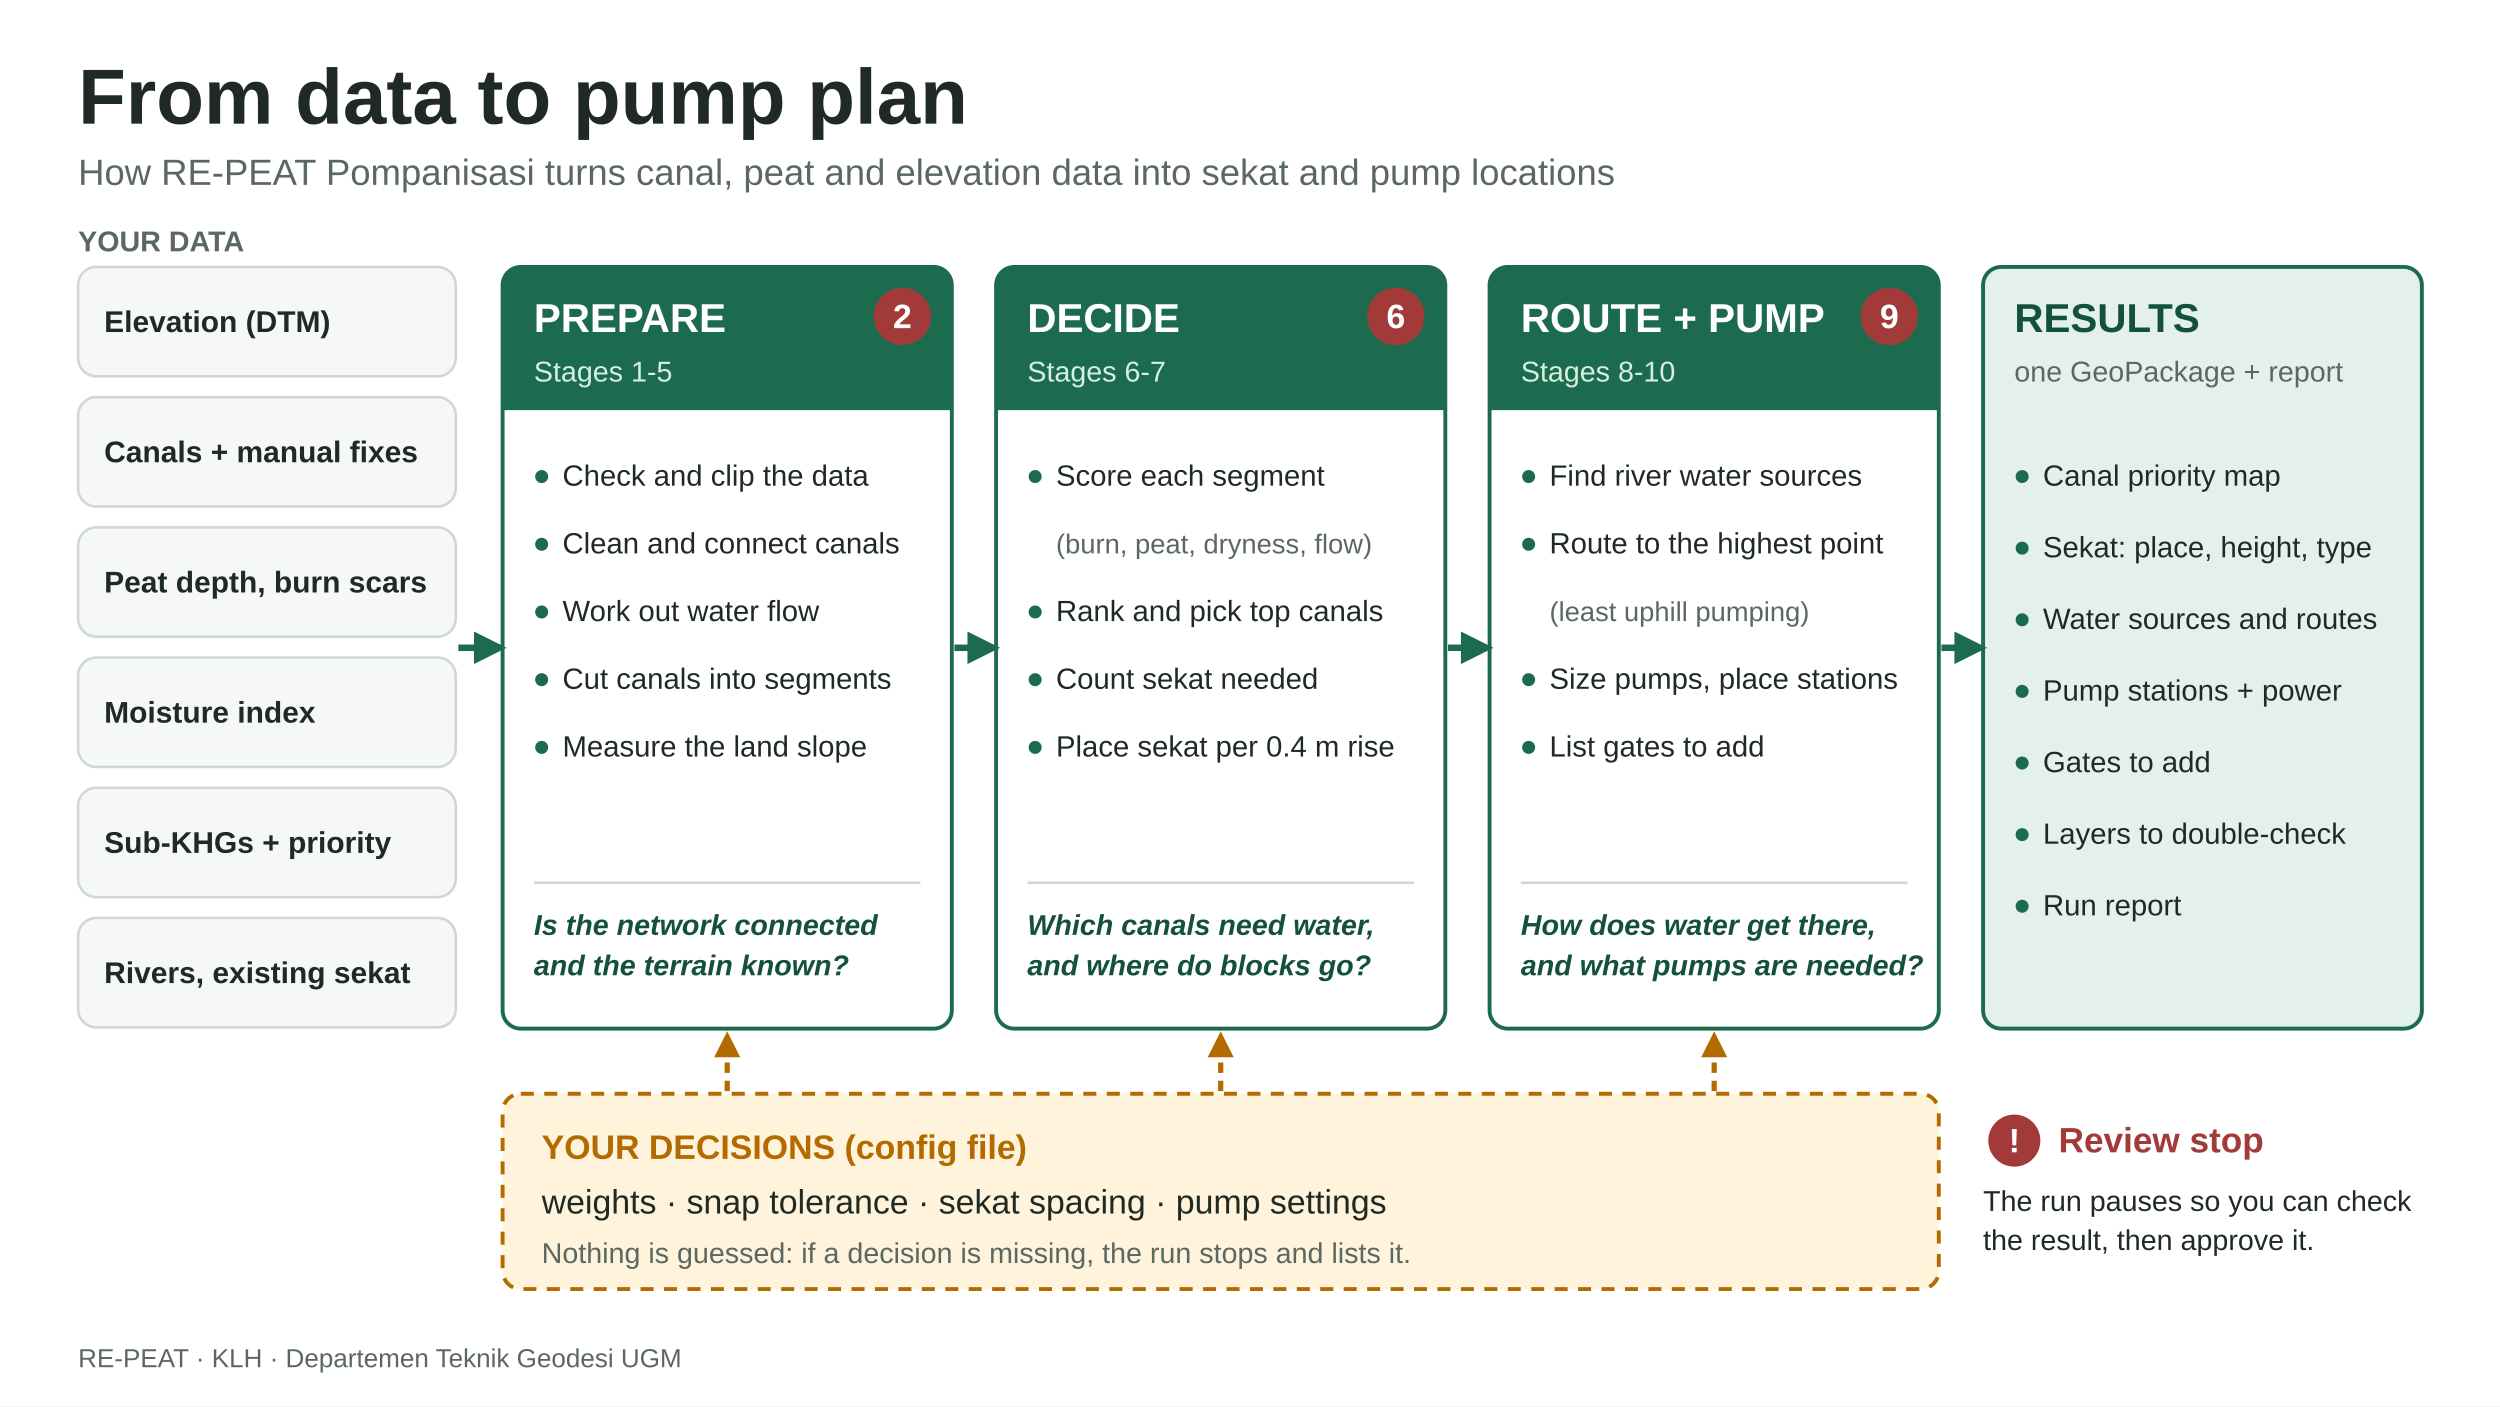
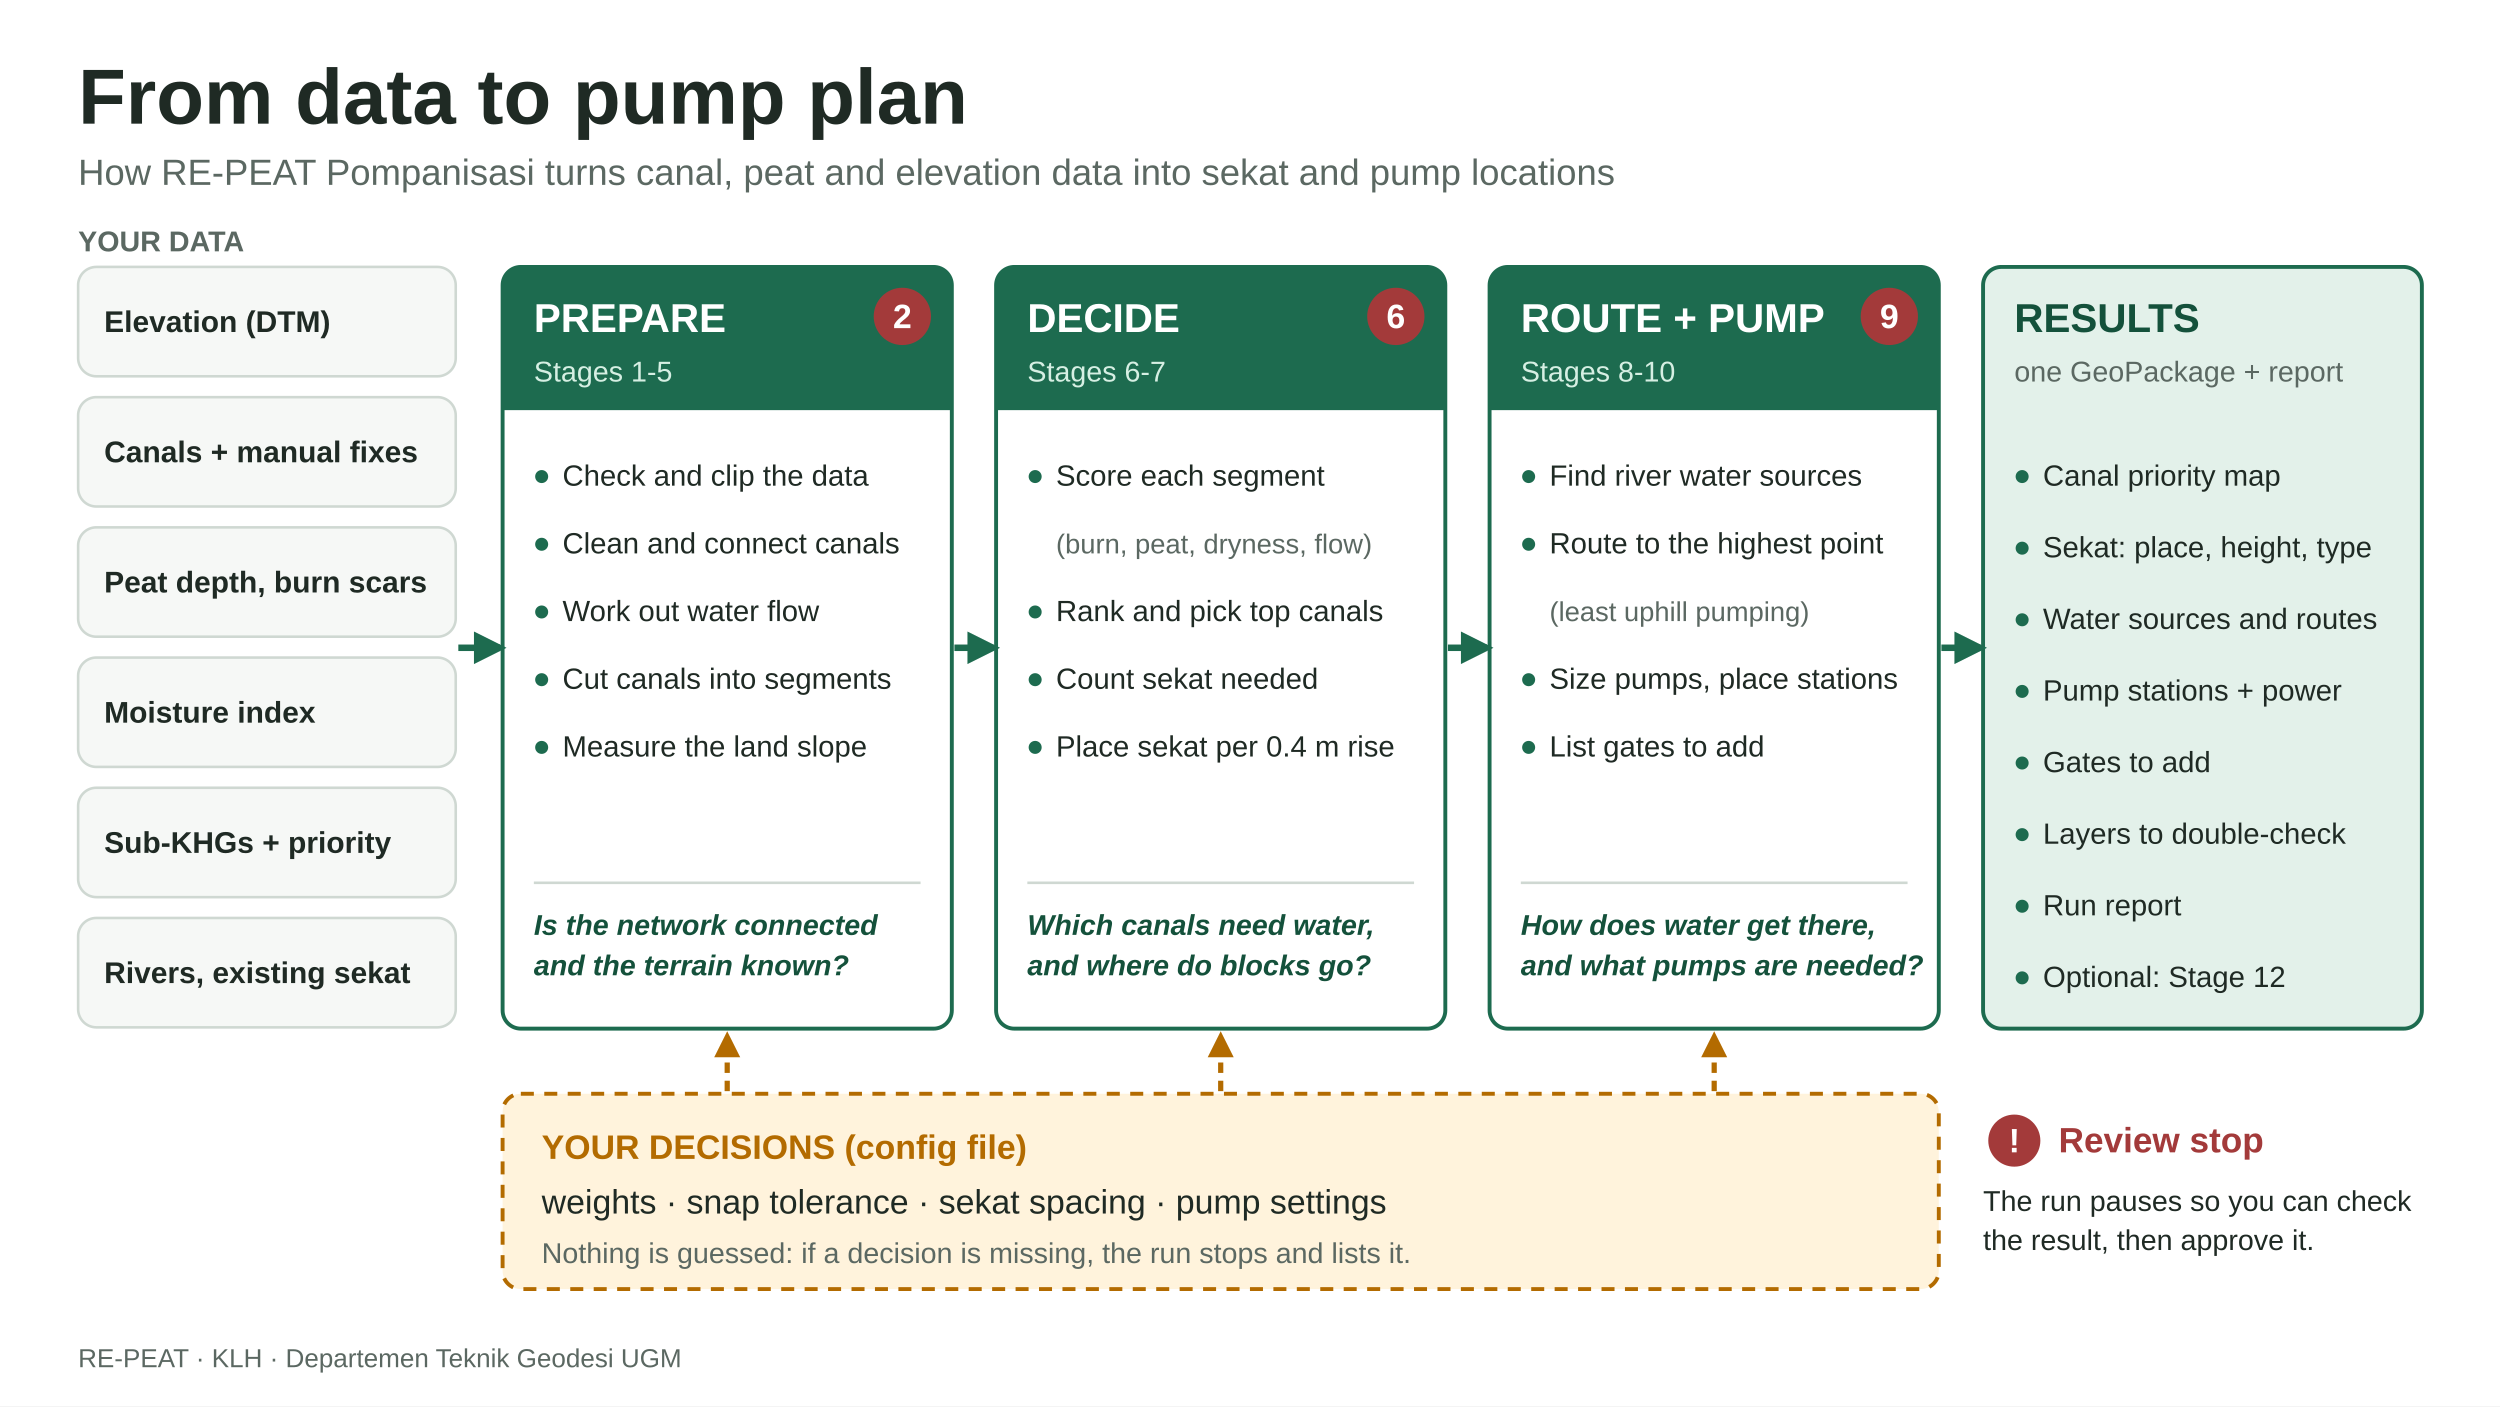
<svg xmlns="http://www.w3.org/2000/svg" width="1920" height="1080" viewBox="0 0 1920 1080" font-family="Segoe UI, Calibri, Arial, sans-serif" role="img" aria-label="Workflow: data, prepare, decide, route and pump, results">
  <defs>
    <marker id="a1d6b4f" viewBox="0 0 10 10" refX="8" refY="5" markerWidth="5" markerHeight="5" orient="auto">
      <path d="M0 0L10 5L0 10z" fill="#1d6b4f" />
    </marker>
    <marker id="ab36b00" viewBox="0 0 10 10" refX="8" refY="5" markerWidth="5" markerHeight="5" orient="auto">
      <path d="M0 0L10 5L0 10z" fill="#b36b00" />
    </marker>
  </defs>
  <rect x="0" y="0" width="1920" height="1080" rx="0" fill="#ffffff" />
  <text x="60" y="95" font-size="60" font-weight="700" fill="#1f2a24" text-anchor="start">From data to pump plan</text>
  <text x="60" y="142" font-size="28" font-weight="400" fill="#5b6862" text-anchor="start">How RE-PEAT Pompanisasi turns canal, peat and elevation data into sekat and pump locations</text>
  <text x="60" y="193" font-size="22" font-weight="700" fill="#5b6862" text-anchor="start">YOUR DATA</text>
  <rect x="60" y="205" width="290" height="84" rx="14" fill="#f6f8f6" stroke="#cfd8d2" stroke-width="2" />
  <text x="80" y="255.0" font-size="23" font-weight="600" fill="#1f2a24" text-anchor="start">Elevation (DTM)</text>
  <rect x="60" y="305" width="290" height="84" rx="14" fill="#f6f8f6" stroke="#cfd8d2" stroke-width="2" />
  <text x="80" y="355.0" font-size="23" font-weight="600" fill="#1f2a24" text-anchor="start">Canals + manual fixes</text>
  <rect x="60" y="405" width="290" height="84" rx="14" fill="#f6f8f6" stroke="#cfd8d2" stroke-width="2" />
  <text x="80" y="455.0" font-size="23" font-weight="600" fill="#1f2a24" text-anchor="start">Peat depth, burn scars</text>
  <rect x="60" y="505" width="290" height="84" rx="14" fill="#f6f8f6" stroke="#cfd8d2" stroke-width="2" />
  <text x="80" y="555.0" font-size="23" font-weight="600" fill="#1f2a24" text-anchor="start">Moisture index</text>
  <rect x="60" y="605" width="290" height="84" rx="14" fill="#f6f8f6" stroke="#cfd8d2" stroke-width="2" />
  <text x="80" y="655.0" font-size="23" font-weight="600" fill="#1f2a24" text-anchor="start">Sub-KHGs + priority</text>
  <rect x="60" y="705" width="290" height="84" rx="14" fill="#f6f8f6" stroke="#cfd8d2" stroke-width="2" />
  <text x="80" y="755.0" font-size="23" font-weight="600" fill="#1f2a24" text-anchor="start">Rivers, existing sekat</text>
  <rect x="386" y="205" width="345" height="585" rx="14" fill="#ffffff" stroke="#1d6b4f" stroke-width="3" />
  <path d="M386 219a14 14 0 0 1 14 -14h317a14 14 0 0 1 14 14v96h-345z" fill="#1d6b4f" />
  <text x="410" y="255" font-size="31" font-weight="700" fill="#ffffff" text-anchor="start">PREPARE</text>
  <text x="410" y="293" font-size="22" font-weight="400" fill="#d6efe3" text-anchor="start">Stages 1-5</text>
  <circle cx="693" cy="243" r="22" fill="#a33a3a" />
  <text x="693" y="252" font-size="26" font-weight="700" fill="#ffffff" text-anchor="middle">2</text>
  <circle cx="416" cy="366" r="5" fill="#1d6b4f" />
  <text x="432" y="373" font-size="22.5" font-weight="400" fill="#1f2a24" text-anchor="start">Check and clip the data</text>
  <circle cx="416" cy="418" r="5" fill="#1d6b4f" />
  <text x="432" y="425" font-size="22.5" font-weight="400" fill="#1f2a24" text-anchor="start">Clean and connect canals</text>
  <circle cx="416" cy="470" r="5" fill="#1d6b4f" />
  <text x="432" y="477" font-size="22.5" font-weight="400" fill="#1f2a24" text-anchor="start">Work out water flow</text>
  <circle cx="416" cy="522" r="5" fill="#1d6b4f" />
  <text x="432" y="529" font-size="22.5" font-weight="400" fill="#1f2a24" text-anchor="start">Cut canals into segments</text>
  <circle cx="416" cy="574" r="5" fill="#1d6b4f" />
  <text x="432" y="581" font-size="22.5" font-weight="400" fill="#1f2a24" text-anchor="start">Measure the land slope</text>
  <line x1="410" y1="678" x2="707" y2="678" stroke="#cfd8d2" stroke-width="2" />
  <text x="410" y="718" font-size="22" font-weight="600" fill="#14513b" text-anchor="start" font-style="italic">Is the network connected</text>
  <text x="410" y="749" font-size="22" font-weight="600" fill="#14513b" text-anchor="start" font-style="italic">and the terrain known?</text>
  <rect x="765" y="205" width="345" height="585" rx="14" fill="#ffffff" stroke="#1d6b4f" stroke-width="3" />
  <path d="M765 219a14 14 0 0 1 14 -14h317a14 14 0 0 1 14 14v96h-345z" fill="#1d6b4f" />
  <text x="789" y="255" font-size="31" font-weight="700" fill="#ffffff" text-anchor="start">DECIDE</text>
  <text x="789" y="293" font-size="22" font-weight="400" fill="#d6efe3" text-anchor="start">Stages 6-7</text>
  <circle cx="1072" cy="243" r="22" fill="#a33a3a" />
  <text x="1072" y="252" font-size="26" font-weight="700" fill="#ffffff" text-anchor="middle">6</text>
  <circle cx="795" cy="366" r="5" fill="#1d6b4f" />
  <text x="811" y="373" font-size="22.5" font-weight="400" fill="#1f2a24" text-anchor="start">Score each segment</text>
  <text x="811" y="425" font-size="21" font-weight="400" fill="#5b6862" text-anchor="start">(burn, peat, dryness, flow)</text>
  <circle cx="795" cy="470" r="5" fill="#1d6b4f" />
  <text x="811" y="477" font-size="22.5" font-weight="400" fill="#1f2a24" text-anchor="start">Rank and pick top canals</text>
  <circle cx="795" cy="522" r="5" fill="#1d6b4f" />
  <text x="811" y="529" font-size="22.5" font-weight="400" fill="#1f2a24" text-anchor="start">Count sekat needed</text>
  <circle cx="795" cy="574" r="5" fill="#1d6b4f" />
  <text x="811" y="581" font-size="22.5" font-weight="400" fill="#1f2a24" text-anchor="start">Place sekat per 0.4 m rise</text>
  <line x1="789" y1="678" x2="1086" y2="678" stroke="#cfd8d2" stroke-width="2" />
  <text x="789" y="718" font-size="22" font-weight="600" fill="#14513b" text-anchor="start" font-style="italic">Which canals need water,</text>
  <text x="789" y="749" font-size="22" font-weight="600" fill="#14513b" text-anchor="start" font-style="italic">and where do blocks go?</text>
  <rect x="1144" y="205" width="345" height="585" rx="14" fill="#ffffff" stroke="#1d6b4f" stroke-width="3" />
  <path d="M1144 219a14 14 0 0 1 14 -14h317a14 14 0 0 1 14 14v96h-345z" fill="#1d6b4f" />
  <text x="1168" y="255" font-size="31" font-weight="700" fill="#ffffff" text-anchor="start">ROUTE + PUMP</text>
  <text x="1168" y="293" font-size="22" font-weight="400" fill="#d6efe3" text-anchor="start">Stages 8-10</text>
  <circle cx="1451" cy="243" r="22" fill="#a33a3a" />
  <text x="1451" y="252" font-size="26" font-weight="700" fill="#ffffff" text-anchor="middle">9</text>
  <circle cx="1174" cy="366" r="5" fill="#1d6b4f" />
  <text x="1190" y="373" font-size="22.5" font-weight="400" fill="#1f2a24" text-anchor="start">Find river water sources</text>
  <circle cx="1174" cy="418" r="5" fill="#1d6b4f" />
  <text x="1190" y="425" font-size="22.5" font-weight="400" fill="#1f2a24" text-anchor="start">Route to the highest point</text>
  <text x="1190" y="477" font-size="21" font-weight="400" fill="#5b6862" text-anchor="start">(least uphill pumping)</text>
  <circle cx="1174" cy="522" r="5" fill="#1d6b4f" />
  <text x="1190" y="529" font-size="22.5" font-weight="400" fill="#1f2a24" text-anchor="start">Size pumps, place stations</text>
  <circle cx="1174" cy="574" r="5" fill="#1d6b4f" />
  <text x="1190" y="581" font-size="22.5" font-weight="400" fill="#1f2a24" text-anchor="start">List gates to add</text>
  <line x1="1168" y1="678" x2="1465" y2="678" stroke="#cfd8d2" stroke-width="2" />
  <text x="1168" y="718" font-size="22" font-weight="600" fill="#14513b" text-anchor="start" font-style="italic">How does water get there,</text>
  <text x="1168" y="749" font-size="22" font-weight="600" fill="#14513b" text-anchor="start" font-style="italic">and what pumps are needed?</text>
  <rect x="1523" y="205" width="337" height="585" rx="14" fill="#e3f1ea" stroke="#1d6b4f" stroke-width="3" />
  <text x="1547" y="255" font-size="31" font-weight="700" fill="#14513b" text-anchor="start">RESULTS</text>
  <text x="1547" y="293" font-size="22" font-weight="400" fill="#5b6862" text-anchor="start">one GeoPackage + report</text>
  <circle cx="1553" cy="366" r="5" fill="#1d6b4f" />
  <text x="1569" y="373" font-size="22.5" font-weight="400" fill="#1f2a24" text-anchor="start">Canal priority map</text>
  <circle cx="1553" cy="421" r="5" fill="#1d6b4f" />
  <text x="1569" y="428" font-size="22.5" font-weight="400" fill="#1f2a24" text-anchor="start">Sekat: place, height, type</text>
  <circle cx="1553" cy="476" r="5" fill="#1d6b4f" />
  <text x="1569" y="483" font-size="22.5" font-weight="400" fill="#1f2a24" text-anchor="start">Water sources and routes</text>
  <circle cx="1553" cy="531" r="5" fill="#1d6b4f" />
  <text x="1569" y="538" font-size="22.5" font-weight="400" fill="#1f2a24" text-anchor="start">Pump stations + power</text>
  <circle cx="1553" cy="586" r="5" fill="#1d6b4f" />
  <text x="1569" y="593" font-size="22.5" font-weight="400" fill="#1f2a24" text-anchor="start">Gates to add</text>
  <circle cx="1553" cy="641" r="5" fill="#1d6b4f" />
  <text x="1569" y="648" font-size="22.5" font-weight="400" fill="#1f2a24" text-anchor="start">Layers to double-check</text>
  <circle cx="1553" cy="696" r="5" fill="#1d6b4f" />
  <text x="1569" y="703" font-size="22.5" font-weight="400" fill="#1f2a24" text-anchor="start">Run report</text>
+   <circle cx="1553" cy="751" r="5" fill="#1d6b4f" />
+   <text x="1569" y="758" font-size="22.5" font-weight="400" fill="#1f2a24" text-anchor="start">Optional: Stage 12</text>
  <line x1="352" y1="497.5" x2="384" y2="497.5" stroke="#1d6b4f" stroke-width="5" marker-end="url(#a1d6b4f)" />
  <line x1="733" y1="497.5" x2="763" y2="497.5" stroke="#1d6b4f" stroke-width="5" marker-end="url(#a1d6b4f)" />
  <line x1="1112" y1="497.5" x2="1142" y2="497.5" stroke="#1d6b4f" stroke-width="5" marker-end="url(#a1d6b4f)" />
  <line x1="1491" y1="497.5" x2="1521" y2="497.5" stroke="#1d6b4f" stroke-width="5" marker-end="url(#a1d6b4f)" />
  <rect x="386" y="840" width="1103" height="150" rx="14" fill="#fff3dc" stroke="#b36b00" stroke-width="3" stroke-dasharray="10 8" />
  <text x="416" y="890" font-size="26" font-weight="700" fill="#b36b00" text-anchor="start">YOUR DECISIONS  (config file)</text>
  <text x="416" y="932" font-size="26" font-weight="400" fill="#1f2a24" text-anchor="start">weights  ·  snap tolerance  ·  sekat spacing  ·  pump settings</text>
  <text x="416" y="970" font-size="22" font-weight="400" fill="#5b6862" text-anchor="start">Nothing is guessed: if a decision is missing, the run stops and lists it.</text>
  <line x1="558.5" y1="838" x2="558.5" y2="796" stroke="#b36b00" stroke-width="4" stroke-dasharray="8 6" marker-end="url(#ab36b00)" />
  <line x1="937.5" y1="838" x2="937.5" y2="796" stroke="#b36b00" stroke-width="4" stroke-dasharray="8 6" marker-end="url(#ab36b00)" />
  <line x1="1316.5" y1="838" x2="1316.5" y2="796" stroke="#b36b00" stroke-width="4" stroke-dasharray="8 6" marker-end="url(#ab36b00)" />
  <circle cx="1547" cy="876" r="20" fill="#a33a3a" />
  <text x="1547" y="885" font-size="26" font-weight="700" fill="#ffffff" text-anchor="middle">!</text>
  <text x="1581" y="885" font-size="27" font-weight="700" fill="#a33a3a" text-anchor="start">Review stop</text>
  <text x="1523" y="930" font-size="22" font-weight="400" fill="#1f2a24" text-anchor="start">The run pauses so you can check</text>
  <text x="1523" y="960" font-size="22" font-weight="400" fill="#1f2a24" text-anchor="start">the result, then approve it.</text>
  <text x="60" y="1050" font-size="20" font-weight="400" fill="#5b6862" text-anchor="start">RE-PEAT  ·  KLH  ·  Departemen Teknik Geodesi UGM</text>
</svg>
